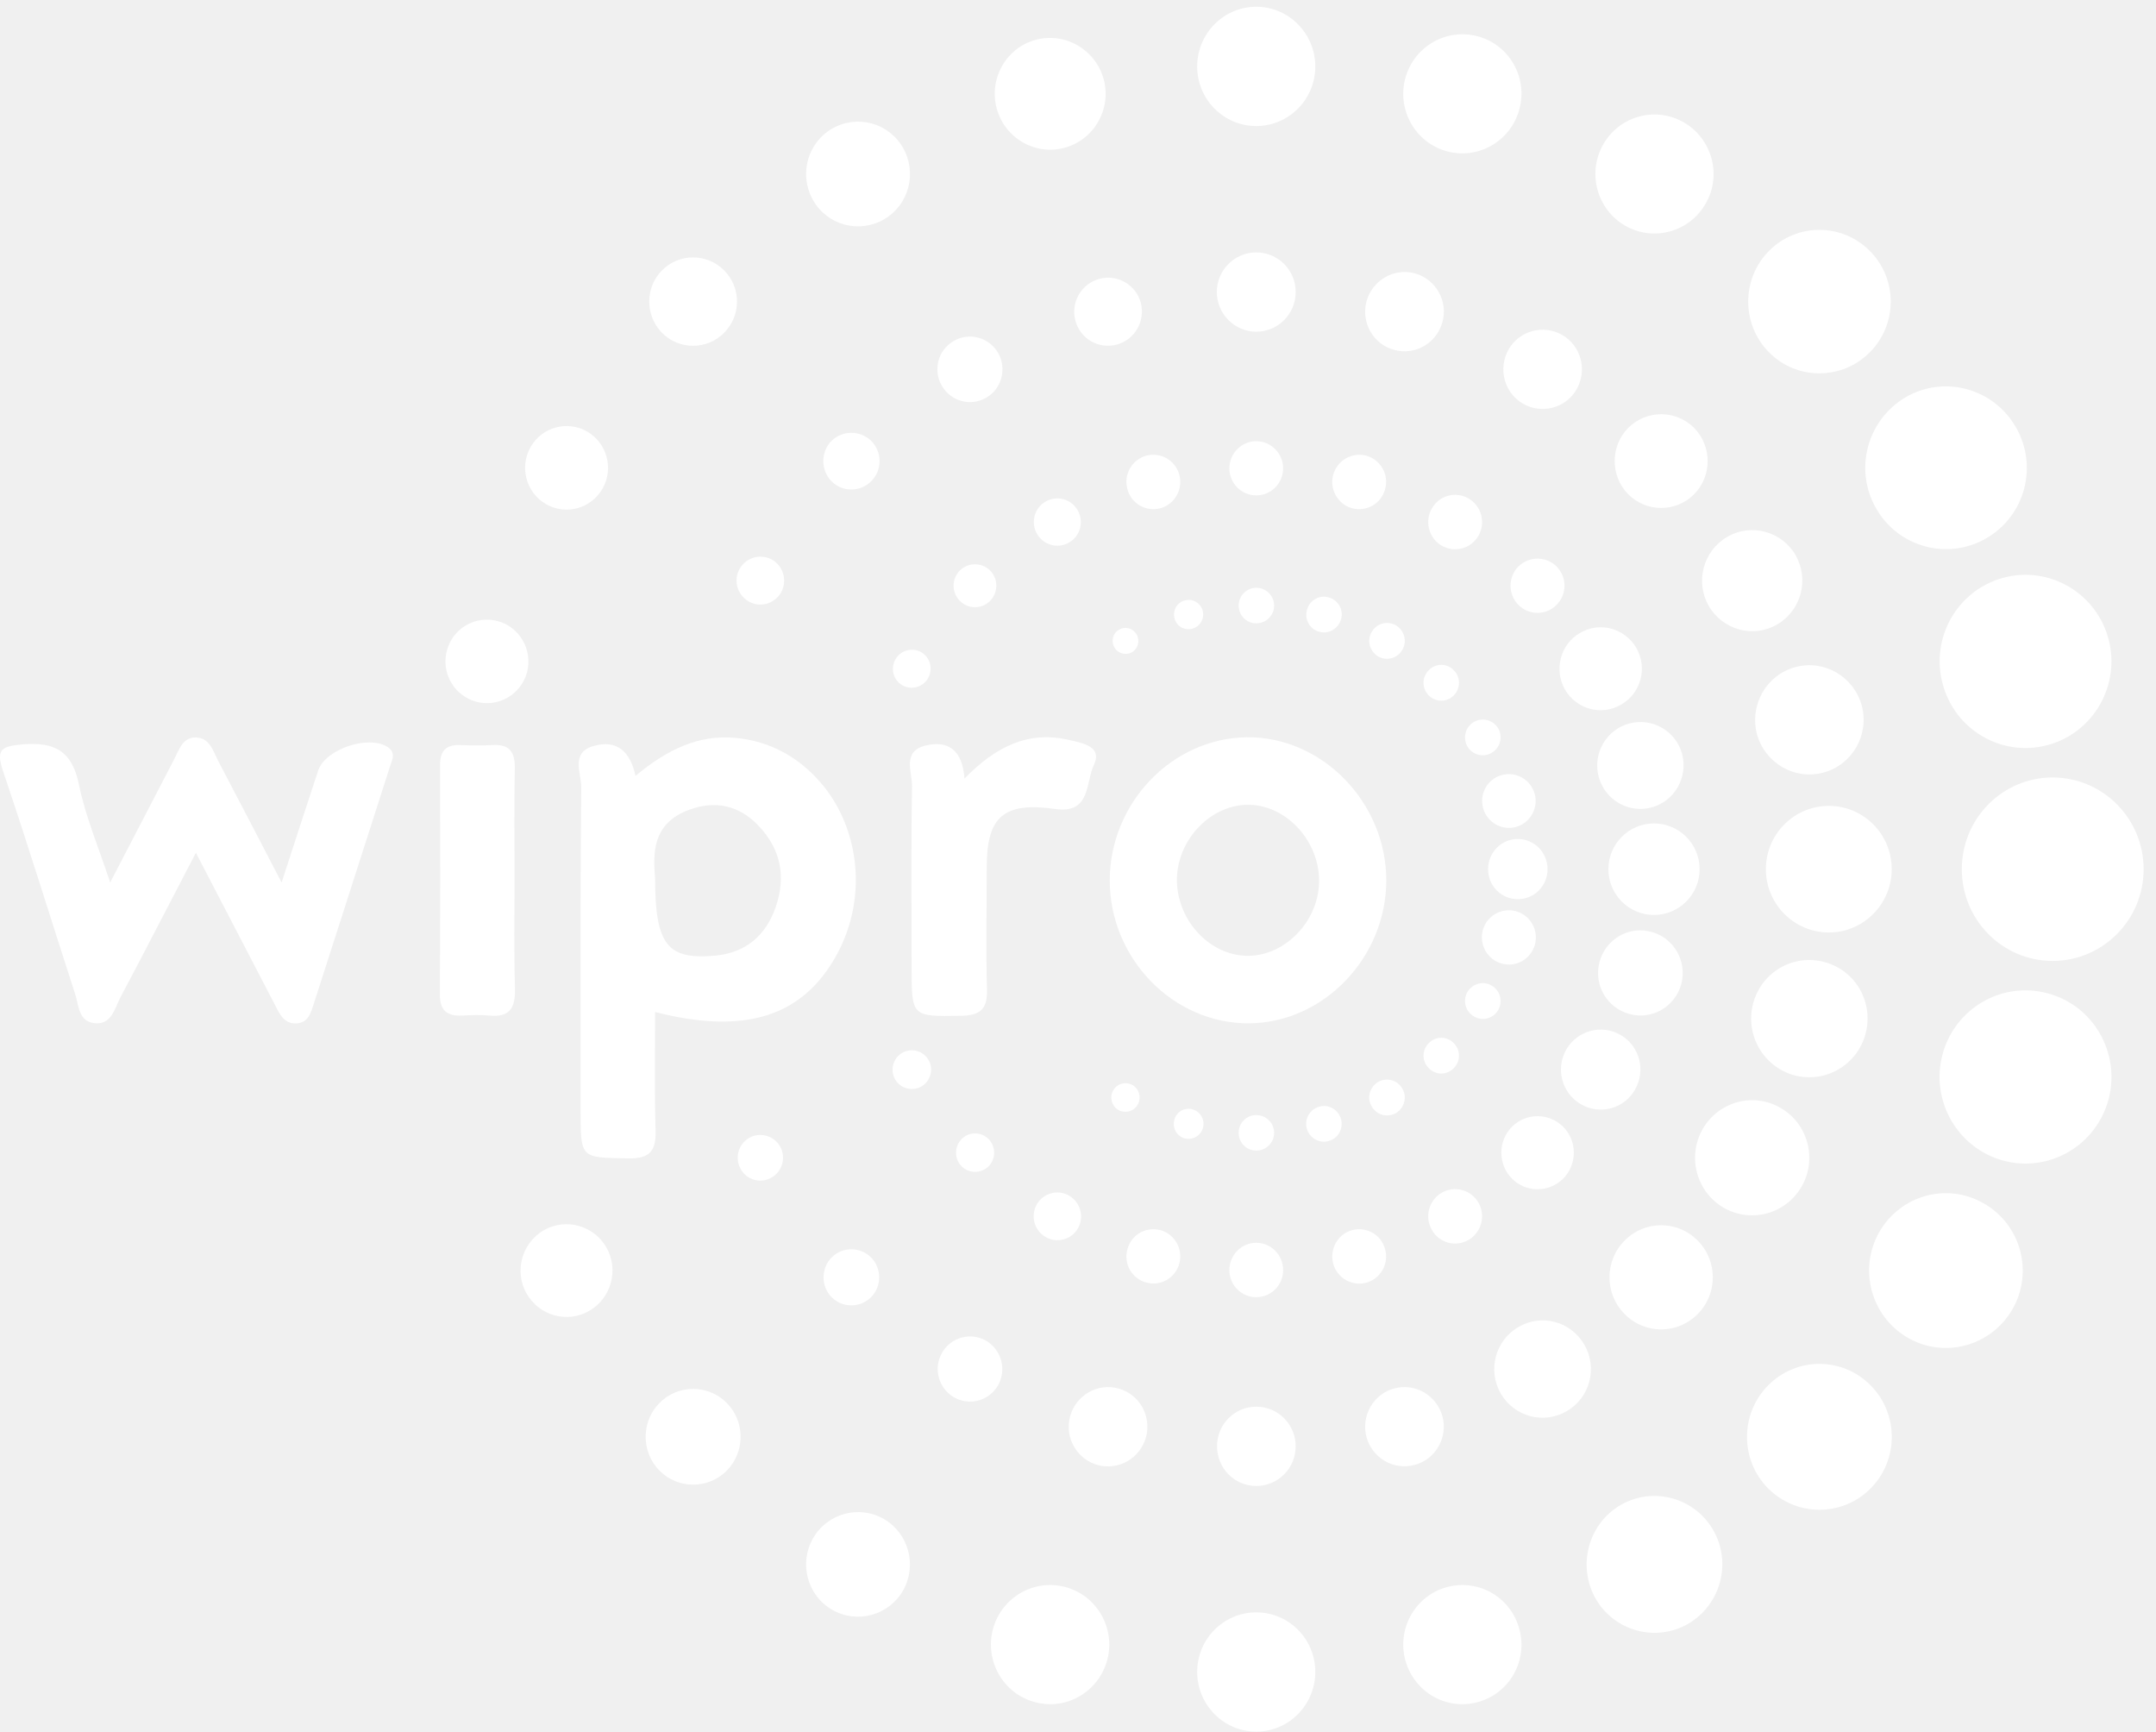
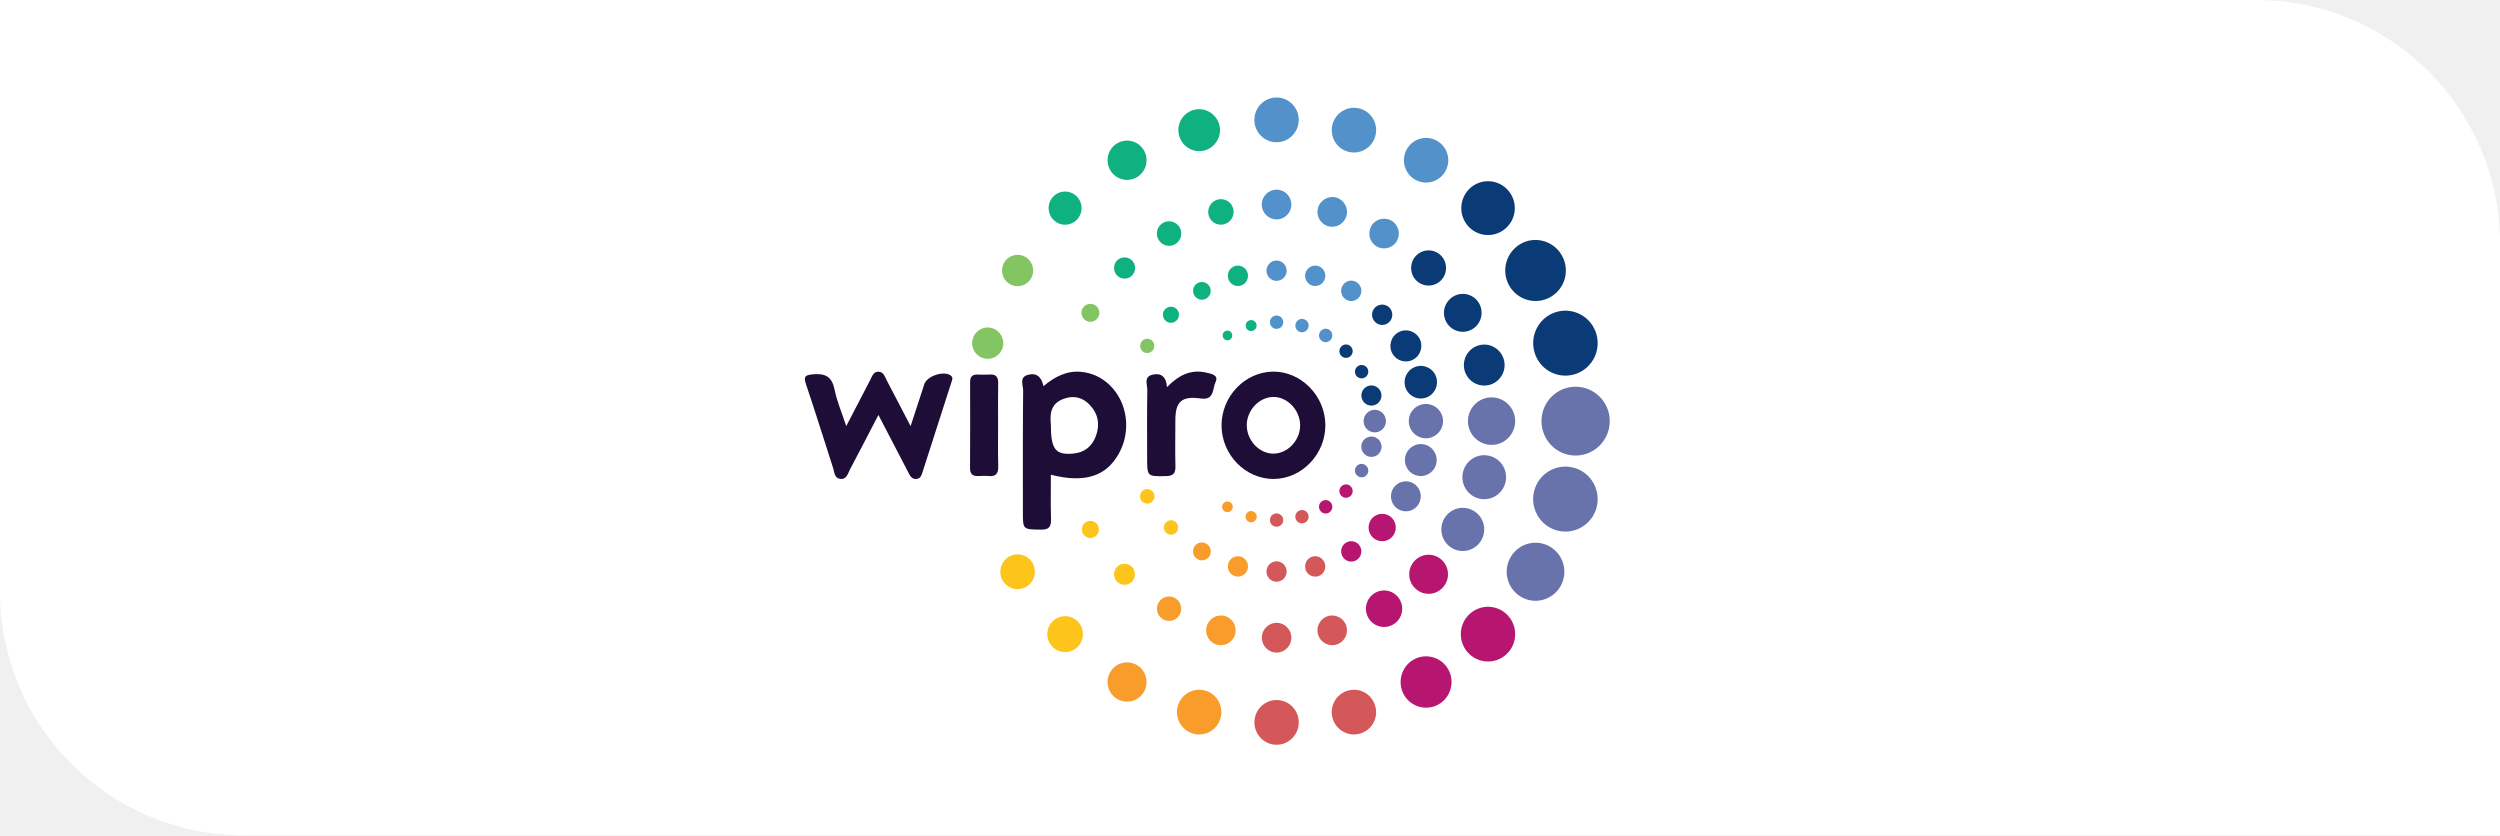
- <svg xmlns="http://www.w3.org/2000/svg" width="132" height="106" viewBox="0 0 132 106" fill="none">
-   <path d="M93.023 6.681C92.51 8.626 90.527 9.781 88.598 9.265C86.668 8.748 85.522 6.749 86.034 4.805C86.561 2.847 88.544 1.705 90.473 2.222C92.402 2.739 93.549 4.737 93.023 6.681Z" fill="white" />
-   <path d="M88.315 19.706C87.964 20.998 86.656 21.773 85.36 21.419C84.079 21.08 83.323 19.747 83.66 18.456C84.011 17.164 85.333 16.389 86.615 16.729C87.897 17.082 88.666 18.415 88.315 19.706Z" fill="white" />
-   <path d="M84.805 29.93C84.576 30.828 83.672 31.344 82.781 31.113C81.904 30.868 81.392 29.957 81.621 29.074C81.864 28.19 82.768 27.66 83.645 27.891C84.522 28.136 85.048 29.047 84.805 29.93Z" fill="white" />
-   <path d="M82.108 37.898C81.946 38.483 81.353 38.836 80.773 38.673C80.192 38.523 79.855 37.925 80.017 37.34C80.165 36.756 80.759 36.402 81.339 36.566C81.919 36.715 82.27 37.313 82.108 37.898Z" fill="white" />
-   <path d="M104.423 12.473C103.424 14.213 101.212 14.812 99.485 13.806C97.758 12.8 97.164 10.57 98.162 8.829C99.161 7.089 101.373 6.491 103.1 7.497C104.827 8.503 105.434 10.733 104.423 12.473Z" fill="white" />
-   <path d="M96.531 23.826C95.87 24.982 94.4 25.376 93.239 24.71C92.093 24.043 91.701 22.561 92.362 21.392C93.023 20.236 94.494 19.842 95.654 20.508C96.801 21.175 97.192 22.657 96.531 23.826Z" fill="white" />
-   <path d="M90.525 32.786C90.067 33.588 89.055 33.86 88.259 33.398C87.476 32.935 87.207 31.916 87.665 31.127C88.111 30.325 89.122 30.053 89.918 30.515C90.701 30.977 90.971 31.983 90.525 32.786Z" fill="white" />
-   <path d="M85.858 39.774C85.561 40.304 84.9 40.481 84.374 40.182C83.861 39.869 83.672 39.203 83.982 38.687C84.279 38.156 84.94 37.98 85.466 38.279C85.979 38.591 86.168 39.258 85.858 39.774Z" fill="white" />
-   <path d="M114.474 21.569C112.774 23.282 110.008 23.282 108.308 21.569C106.608 19.856 106.608 17.069 108.308 15.356C110.008 13.643 112.774 13.643 114.474 15.356C116.187 17.069 116.187 19.856 114.474 21.569Z" fill="white" />
-   <path d="M103.721 30.257C102.601 31.372 100.807 31.372 99.687 30.257C98.581 29.129 98.581 27.32 99.687 26.192C100.807 25.077 102.601 25.077 103.721 26.192C104.827 27.32 104.827 29.129 103.721 30.257Z" fill="white" />
-   <path d="M95.3 37.028C94.653 37.68 93.614 37.68 92.966 37.028C92.319 36.375 92.319 35.328 92.966 34.675C93.614 34.036 94.653 34.036 95.3 34.675C95.948 35.328 95.948 36.375 95.3 37.028Z" fill="white" />
-   <path d="M89.003 42.575C88.584 42.996 87.896 42.996 87.478 42.575C87.046 42.14 87.046 41.447 87.478 41.025C87.896 40.59 88.584 40.59 89.003 41.025C89.434 41.447 89.434 42.14 89.003 42.575Z" fill="white" />
-   <path d="M121.613 32.949C119.252 34.322 116.23 33.506 114.867 31.127C113.491 28.747 114.314 25.702 116.675 24.315C119.036 22.942 122.058 23.771 123.42 26.151C124.797 28.53 123.987 31.576 121.613 32.949Z" fill="white" />
-   <path d="M108.808 38.224C107.351 39.081 105.462 38.564 104.612 37.082C103.775 35.614 104.275 33.724 105.745 32.867C107.202 32.011 109.091 32.514 109.941 33.996C110.777 35.478 110.278 37.368 108.808 38.224Z" fill="white" />
-   <path d="M99.253 43.132C98.052 43.839 96.514 43.418 95.813 42.208C95.125 40.998 95.529 39.434 96.744 38.741C97.945 38.034 99.483 38.455 100.184 39.666C100.886 40.876 100.467 42.439 99.253 43.132Z" fill="white" />
-   <path d="M91.323 46.083C90.811 46.395 90.136 46.205 89.839 45.688C89.542 45.158 89.718 44.492 90.244 44.193C90.757 43.894 91.418 44.07 91.728 44.587C92.025 45.117 91.85 45.783 91.323 46.083Z" fill="white" />
-   <path d="M125.372 45.607C122.566 46.368 119.678 44.682 118.936 41.854C118.181 39.04 119.84 36.13 122.646 35.369C125.453 34.608 128.34 36.294 129.095 39.121C129.837 41.949 128.178 44.845 125.372 45.607Z" fill="white" />
-   <path d="M111.64 47.293C109.859 47.768 108.051 46.708 107.565 44.927C107.107 43.146 108.145 41.31 109.926 40.834C111.694 40.359 113.501 41.419 113.987 43.2C114.459 44.981 113.407 46.817 111.64 47.293Z" fill="white" />
-   <path d="M101.116 49.427C99.713 49.808 98.256 48.965 97.878 47.551C97.5 46.123 98.337 44.668 99.753 44.288C101.156 43.907 102.613 44.75 102.991 46.164C103.355 47.592 102.519 49.046 101.116 49.427Z" fill="white" />
-   <path d="M92.807 50.623C91.93 50.855 91.04 50.338 90.797 49.454C90.567 48.571 91.08 47.673 91.957 47.442C92.834 47.211 93.725 47.728 93.967 48.611C94.197 49.481 93.671 50.392 92.807 50.623Z" fill="white" />
-   <path d="M125.67 58.822C122.594 58.822 120.111 56.307 120.111 53.207C120.111 50.107 122.594 47.592 125.67 47.592C128.746 47.592 131.242 50.107 131.242 53.207C131.242 56.307 128.746 58.822 125.67 58.822Z" fill="white" />
-   <path d="M111.974 57.081C109.842 57.081 108.115 55.341 108.115 53.207C108.115 51.059 109.842 49.332 111.974 49.332C114.092 49.332 115.819 51.059 115.819 53.207C115.819 55.341 114.092 57.081 111.974 57.081Z" fill="white" />
-   <path d="M101.265 56.008C99.727 56.008 98.473 54.757 98.473 53.207C98.473 51.657 99.727 50.406 101.265 50.406C102.803 50.406 104.058 51.657 104.058 53.207C104.058 54.757 102.803 56.008 101.265 56.008Z" fill="white" />
-   <path d="M92.927 55.042C91.915 55.042 91.106 54.226 91.106 53.207C91.106 52.187 91.915 51.358 92.927 51.358C93.939 51.358 94.748 52.187 94.748 53.207C94.748 54.226 93.939 55.042 92.927 55.042Z" fill="white" />
-   <path d="M116.791 81.88C114.538 80.575 113.769 77.666 115.064 75.409C116.373 73.138 119.247 72.363 121.486 73.682C123.739 74.987 124.508 77.883 123.213 80.14C121.904 82.411 119.031 83.186 116.791 81.88Z" fill="white" />
-   <path d="M105.526 73.927C103.853 72.948 103.287 70.8 104.245 69.114C105.216 67.428 107.348 66.843 109.021 67.822C110.693 68.788 111.274 70.949 110.302 72.635C109.331 74.321 107.199 74.892 105.526 73.927Z" fill="white" />
-   <path d="M96.786 67.591C95.625 66.925 95.221 65.416 95.895 64.247C96.57 63.077 98.054 62.683 99.214 63.349C100.388 64.029 100.779 65.525 100.105 66.694C99.443 67.877 97.946 68.271 96.786 67.591Z" fill="white" />
-   <path d="M90.244 62.221C89.718 61.922 89.542 61.256 89.839 60.726C90.15 60.209 90.811 60.019 91.323 60.331C91.85 60.631 92.025 61.297 91.728 61.827C91.431 62.344 90.757 62.534 90.244 62.221Z" fill="white" />
-   <path d="M108.254 91.112C106.527 89.372 106.527 86.544 108.254 84.804C109.995 83.05 112.801 83.05 114.528 84.804C116.255 86.544 116.255 89.372 114.528 91.112C112.801 92.853 109.995 92.853 108.254 91.112Z" fill="white" />
-   <path d="M99.47 80.44C98.229 79.202 98.229 77.177 99.47 75.939C100.698 74.689 102.708 74.689 103.936 75.939C105.177 77.177 105.177 79.202 103.936 80.44C102.708 81.691 100.698 81.691 99.47 80.44Z" fill="white" />
-   <path d="M92.566 72.146C91.702 71.262 91.702 69.848 92.566 68.978C93.429 68.108 94.832 68.108 95.709 68.978C96.573 69.848 96.573 71.262 95.709 72.146C94.832 73.016 93.429 73.016 92.566 72.146Z" fill="white" />
-   <path d="M87.478 65.389C87.046 64.967 87.046 64.274 87.478 63.852C87.896 63.417 88.584 63.417 89.003 63.852C89.434 64.274 89.434 64.967 89.003 65.389C88.584 65.824 87.896 65.824 87.478 65.389Z" fill="white" />
-   <path d="M97.69 97.856C96.557 95.857 97.231 93.287 99.214 92.132C101.211 90.976 103.748 91.67 104.894 93.668C106.041 95.667 105.353 98.223 103.37 99.392C101.387 100.548 98.837 99.854 97.69 97.856Z" fill="white" />
-   <path d="M91.876 85.294C91.066 83.866 91.552 82.044 92.969 81.229C94.385 80.399 96.18 80.889 97.002 82.316C97.825 83.744 97.34 85.566 95.923 86.382C94.507 87.211 92.699 86.721 91.876 85.294Z" fill="white" />
-   <path d="M87.665 75.287C87.207 74.498 87.476 73.478 88.259 73.016C89.055 72.554 90.067 72.826 90.525 73.628C90.971 74.416 90.701 75.436 89.918 75.898C89.122 76.361 88.111 76.089 87.665 75.287Z" fill="white" />
-   <path d="M83.982 67.727C83.672 67.211 83.861 66.531 84.374 66.232C84.9 65.933 85.561 66.109 85.858 66.64C86.168 67.156 85.979 67.823 85.466 68.135C84.94 68.434 84.279 68.257 83.982 67.727Z" fill="white" />
-   <path d="M86.034 101.609C85.522 99.665 86.668 97.666 88.598 97.149C90.527 96.633 92.51 97.775 93.023 99.733C93.549 101.677 92.402 103.675 90.473 104.192C88.544 104.722 86.561 103.567 86.034 101.609Z" fill="white" />
-   <path d="M83.66 87.958C83.323 86.666 84.079 85.334 85.36 84.994C86.642 84.641 87.964 85.415 88.315 86.707C88.652 87.999 87.897 89.331 86.615 89.671C85.32 90.025 84.011 89.249 83.66 87.958Z" fill="white" />
-   <path d="M81.621 77.34C81.392 76.456 81.904 75.545 82.781 75.3C83.672 75.069 84.576 75.586 84.805 76.483C85.048 77.367 84.522 78.278 83.645 78.522C82.768 78.754 81.85 78.223 81.621 77.34Z" fill="white" />
-   <path d="M80.003 69.073C79.854 68.489 80.205 67.89 80.785 67.741C81.352 67.578 81.945 67.931 82.107 68.516C82.256 69.1 81.919 69.699 81.338 69.848C80.758 70.011 80.165 69.658 80.003 69.073Z" fill="white" />
-   <path d="M73.297 102.343C73.297 100.33 74.916 98.699 76.913 98.699C78.909 98.699 80.528 100.33 80.528 102.343C80.528 104.355 78.909 106 76.913 106C74.916 106 73.297 104.355 73.297 102.343Z" fill="white" />
-   <path d="M74.512 88.529C74.512 87.197 75.578 86.109 76.913 86.109C78.249 86.109 79.328 87.197 79.328 88.529C79.328 89.875 78.249 90.963 76.913 90.963C75.578 90.963 74.512 89.875 74.512 88.529Z" fill="white" />
-   <path d="M75.268 77.748C75.268 76.823 76.01 76.075 76.913 76.075C77.817 76.075 78.559 76.823 78.559 77.748C78.559 78.672 77.817 79.406 76.913 79.406C76.01 79.406 75.268 78.672 75.268 77.748Z" fill="white" />
-   <path d="M75.836 69.346C75.836 68.734 76.322 68.258 76.915 68.258C77.509 68.258 78.008 68.734 78.008 69.346C78.008 69.957 77.509 70.433 76.915 70.433C76.322 70.433 75.836 69.957 75.836 69.346Z" fill="white" />
-   <path d="M60.79 99.733C61.316 97.775 63.3 96.633 65.229 97.149C67.158 97.666 68.305 99.665 67.792 101.609C67.266 103.567 65.283 104.722 63.354 104.192C61.424 103.675 60.278 101.677 60.79 99.733Z" fill="white" />
-   <path d="M65.515 86.707C65.865 85.415 67.188 84.641 68.469 84.994C69.751 85.334 70.506 86.666 70.169 87.958C69.818 89.25 68.51 90.025 67.215 89.685C65.933 89.331 65.164 87.999 65.515 86.707Z" fill="white" />
-   <path d="M69.022 76.483C69.251 75.586 70.155 75.069 71.046 75.3C71.923 75.545 72.436 76.456 72.206 77.34C71.963 78.223 71.073 78.754 70.182 78.509C69.305 78.278 68.779 77.367 69.022 76.483Z" fill="white" />
-   <path d="M71.897 68.556C72.018 68.067 72.517 67.768 73.003 67.904C73.489 68.04 73.786 68.543 73.651 69.032C73.529 69.522 73.017 69.807 72.531 69.685C72.045 69.549 71.762 69.046 71.897 68.556Z" fill="white" />
-   <path d="M49.781 94.158C50.658 92.635 52.601 92.105 54.126 92.989C55.636 93.873 56.163 95.831 55.286 97.367C54.409 98.89 52.466 99.42 50.941 98.536C49.417 97.652 48.904 95.695 49.781 94.158Z" fill="white" />
-   <path d="M57.678 82.806C58.217 81.854 59.431 81.528 60.376 82.072C61.32 82.629 61.644 83.853 61.104 84.805C60.551 85.756 59.337 86.083 58.393 85.525C57.462 84.981 57.124 83.758 57.678 82.806Z" fill="white" />
-   <path d="M63.475 73.723C63.88 73.03 64.77 72.785 65.458 73.193C66.16 73.601 66.389 74.498 65.998 75.191C65.593 75.885 64.703 76.129 64.015 75.722C63.313 75.314 63.084 74.43 63.475 73.723Z" fill="white" />
-   <path d="M68.156 66.748C68.386 66.327 68.925 66.191 69.344 66.422C69.749 66.667 69.897 67.197 69.654 67.619C69.425 68.04 68.885 68.176 68.467 67.945C68.062 67.7 67.914 67.156 68.156 66.748Z" fill="white" />
-   <path d="M40.379 85.878C41.513 84.736 43.361 84.736 44.494 85.878C45.627 87.02 45.627 88.883 44.494 90.025C43.361 91.167 41.513 91.167 40.379 90.025C39.246 88.883 39.246 87.02 40.379 85.878Z" fill="white" />
-   <path d="M50.916 76.973C51.577 76.307 52.656 76.307 53.331 76.973C53.992 77.639 53.992 78.74 53.331 79.406C52.656 80.073 51.577 80.073 50.916 79.406C50.255 78.74 50.255 77.639 50.916 76.973Z" fill="white" />
-   <path d="M58.877 69.726C59.322 69.264 60.065 69.264 60.523 69.726C60.982 70.188 60.982 70.936 60.523 71.398C60.065 71.847 59.322 71.847 58.877 71.398C58.419 70.936 58.419 70.188 58.877 69.726Z" fill="white" />
-   <path d="M33.282 75.314C34.631 74.539 36.345 75.001 37.127 76.361C37.896 77.707 37.438 79.447 36.089 80.236C34.739 81.024 33.026 80.548 32.243 79.189C31.474 77.843 31.933 76.102 33.282 75.314Z" fill="white" />
-   <path d="M45.857 69.658C46.518 69.277 47.368 69.508 47.759 70.175C48.137 70.841 47.907 71.697 47.246 72.078C46.585 72.472 45.735 72.241 45.357 71.575C44.966 70.895 45.196 70.052 45.857 69.658Z" fill="white" />
-   <path d="M55.233 64.451C55.8 64.125 56.515 64.315 56.852 64.886C57.176 65.443 56.974 66.178 56.42 66.504C55.854 66.83 55.125 66.64 54.801 66.069C54.478 65.498 54.68 64.777 55.233 64.451Z" fill="white" />
-   <path d="M30.475 38.02C31.824 38.387 32.62 39.788 32.27 41.147C31.905 42.507 30.516 43.322 29.153 42.955C27.804 42.588 26.994 41.188 27.359 39.828C27.723 38.455 29.113 37.653 30.475 38.02Z" fill="white" />
-   <path d="M35.956 26.422C37.17 27.129 37.589 28.693 36.887 29.916C36.185 31.14 34.634 31.562 33.42 30.855C32.206 30.148 31.787 28.584 32.489 27.36C33.19 26.137 34.742 25.715 35.956 26.422Z" fill="white" />
-   <path d="M47.286 34.268C47.974 34.676 48.217 35.573 47.813 36.28C47.408 36.973 46.517 37.218 45.829 36.81C45.128 36.402 44.885 35.505 45.29 34.812C45.694 34.105 46.585 33.873 47.286 34.268Z" fill="white" />
-   <path d="M56.405 39.923C56.958 40.25 57.133 40.957 56.823 41.514C56.499 42.072 55.798 42.262 55.245 41.949C54.691 41.623 54.503 40.916 54.826 40.358C55.137 39.801 55.852 39.611 56.405 39.923Z" fill="white" />
-   <path d="M44.334 16.552C45.386 17.599 45.386 19.312 44.334 20.373C43.281 21.433 41.581 21.433 40.529 20.373C39.49 19.312 39.49 17.599 40.529 16.552C41.581 15.492 43.281 15.492 44.334 16.552Z" fill="white" />
-   <path d="M53.344 26.994C54.019 27.674 54.019 28.775 53.344 29.455C52.669 30.134 51.577 30.134 50.902 29.455C50.241 28.775 50.241 27.674 50.902 26.994C51.577 26.328 52.669 26.328 53.344 26.994Z" fill="white" />
-   <path d="M60.616 34.92C61.128 35.437 61.128 36.266 60.616 36.783C60.103 37.3 59.28 37.3 58.767 36.783C58.255 36.266 58.255 35.437 58.767 34.92C59.28 34.417 60.103 34.417 60.616 34.92Z" fill="white" />
-   <path d="M55.286 9.047C56.163 10.584 55.65 12.541 54.126 13.425C52.601 14.309 50.658 13.792 49.781 12.256C48.904 10.719 49.417 8.762 50.941 7.878C52.466 6.994 54.409 7.511 55.286 9.047Z" fill="white" />
-   <path d="M61.114 21.61C61.654 22.562 61.33 23.799 60.386 24.343C59.428 24.9 58.214 24.574 57.66 23.608C57.107 22.657 57.431 21.419 58.389 20.876C59.333 20.318 60.561 20.645 61.114 21.61Z" fill="white" />
-   <path d="M65.983 31.236C66.374 31.929 66.145 32.813 65.457 33.207C64.769 33.615 63.892 33.37 63.487 32.677C63.096 31.983 63.325 31.1 64.013 30.706C64.701 30.298 65.578 30.542 65.983 31.236Z" fill="white" />
-   <path d="M69.588 38.836C69.804 39.217 69.683 39.706 69.305 39.924C68.927 40.141 68.441 40.005 68.226 39.625C68.01 39.244 68.131 38.755 68.509 38.551C68.887 38.319 69.372 38.455 69.588 38.836Z" fill="white" />
-   <path d="M67.576 4.859C68.062 6.681 66.983 8.558 65.175 9.047C63.367 9.536 61.505 8.449 61.02 6.627C60.534 4.805 61.6 2.929 63.408 2.439C65.229 1.95 67.077 3.038 67.576 4.859Z" fill="white" />
-   <path d="M69.846 18.538C70.129 19.652 69.481 20.794 68.375 21.093C67.269 21.393 66.135 20.74 65.839 19.625C65.542 18.51 66.203 17.368 67.309 17.069C68.402 16.77 69.549 17.423 69.846 18.538Z" fill="white" />
-   <path d="M72.206 29.074C72.436 29.957 71.923 30.868 71.046 31.113C70.155 31.344 69.251 30.828 69.022 29.93C68.779 29.047 69.305 28.136 70.182 27.891C71.073 27.66 71.977 28.19 72.206 29.074Z" fill="white" />
-   <path d="M73.635 37.381C73.756 37.87 73.473 38.36 73.001 38.482C72.528 38.618 72.029 38.333 71.908 37.857C71.786 37.367 72.056 36.878 72.542 36.756C73.014 36.62 73.5 36.905 73.635 37.381Z" fill="white" />
-   <path d="M80.528 4.071C80.528 6.083 78.909 7.715 76.913 7.715C74.916 7.715 73.297 6.083 73.297 4.071C73.297 2.059 74.916 0.414 76.913 0.414C78.909 0.414 80.528 2.059 80.528 4.071Z" fill="white" />
-   <path d="M79.328 17.871C79.328 19.217 78.249 20.305 76.913 20.305C75.591 20.305 74.498 19.217 74.498 17.871C74.498 16.538 75.591 15.451 76.913 15.451C78.249 15.451 79.328 16.538 79.328 17.871Z" fill="white" />
-   <path d="M78.559 28.666C78.559 29.591 77.817 30.325 76.913 30.325C76.01 30.325 75.268 29.591 75.268 28.666C75.268 27.755 76.01 27.007 76.913 27.007C77.817 27.007 78.559 27.755 78.559 28.666Z" fill="white" />
-   <path d="M78.008 37.068C78.008 37.68 77.509 38.156 76.915 38.156C76.322 38.156 75.836 37.68 75.836 37.068C75.836 36.47 76.322 35.98 76.915 35.98C77.509 35.98 78.008 36.47 78.008 37.068Z" fill="white" />
-   <path d="M122.649 71.045C119.842 70.284 118.183 67.374 118.925 64.56C119.68 61.718 122.568 60.046 125.374 60.807C128.18 61.555 129.839 64.464 129.097 67.292C128.342 70.12 125.455 71.806 122.649 71.045Z" fill="white" />
-   <path d="M109.859 65.824C107.957 65.308 106.824 63.336 107.336 61.419C107.849 59.502 109.792 58.374 111.694 58.89C113.61 59.393 114.729 61.365 114.217 63.282C113.704 65.199 111.761 66.327 109.859 65.824Z" fill="white" />
-   <path d="M99.766 62.071C98.377 61.704 97.554 60.277 97.932 58.876C98.309 57.489 99.726 56.66 101.102 57.041C102.478 57.408 103.301 58.836 102.937 60.236C102.559 61.623 101.143 62.452 99.766 62.071Z" fill="white" />
-   <path d="M91.954 58.985C91.077 58.754 90.551 57.843 90.78 56.946C91.023 56.062 91.927 55.545 92.804 55.776C93.694 56.021 94.207 56.918 93.978 57.816C93.735 58.699 92.831 59.23 91.954 58.985Z" fill="white" />
-   <path d="M40.109 53.778C40.109 57.857 40.878 58.768 43.805 58.496C45.64 58.319 46.881 57.286 47.489 55.532C48.15 53.642 47.785 51.943 46.423 50.529C45.235 49.291 43.792 48.979 42.173 49.577C39.893 50.42 39.987 52.31 40.109 53.778ZM40.109 61.949C40.109 64.451 40.068 66.803 40.136 69.169C40.176 70.419 39.825 70.936 38.463 70.909C35.549 70.855 35.549 70.936 35.549 68.013C35.549 61.405 35.522 54.798 35.589 48.19C35.589 47.334 34.914 46.056 36.358 45.661C37.748 45.267 38.584 45.974 38.908 47.497C40.783 45.933 42.726 44.941 45.074 45.172C46.841 45.349 48.392 46.069 49.688 47.32C52.615 50.121 53.249 54.825 51.199 58.496C49.134 62.221 45.613 63.363 40.109 61.949Z" fill="white" />
-   <path d="M6.745 54.022C8.148 51.317 9.402 48.897 10.657 46.49C10.967 45.892 11.183 45.117 12.006 45.144C12.829 45.171 13.032 45.933 13.342 46.545C14.597 48.938 15.851 51.344 17.241 54.022C18.05 51.521 18.765 49.345 19.48 47.17C19.912 45.851 22.584 44.968 23.73 45.729C24.243 46.069 24.027 46.477 23.892 46.871C22.327 51.738 20.776 56.592 19.211 61.446C19.035 61.976 18.9 62.574 18.199 62.642C17.443 62.71 17.146 62.139 16.863 61.568C15.298 58.55 13.72 55.518 11.993 52.201C10.36 55.328 8.876 58.224 7.352 61.092C7.001 61.786 6.812 62.765 5.746 62.629C4.802 62.493 4.829 61.555 4.613 60.888C3.129 56.32 1.726 51.738 0.188 47.211C-0.271 45.851 0.107 45.688 1.362 45.566C3.345 45.403 4.424 45.96 4.842 48.067C5.234 49.984 6.016 51.806 6.745 54.022Z" fill="white" />
-   <path d="M80.76 53.846C80.72 51.358 78.642 49.209 76.322 49.264C73.974 49.332 71.977 51.562 72.058 54.023C72.153 56.456 74.136 58.509 76.402 58.509C78.737 58.509 80.801 56.307 80.76 53.846ZM76.497 62.642C71.842 62.683 67.943 58.686 67.943 53.886C67.957 49.155 71.748 45.199 76.322 45.131C80.936 45.076 84.875 49.114 84.875 53.9C84.862 58.618 81.057 62.588 76.497 62.642Z" fill="white" />
-   <path d="M59.05 47.66C60.993 45.662 62.99 44.724 65.445 45.295C66.255 45.485 67.523 45.675 66.97 46.831C66.471 47.851 66.794 49.836 64.622 49.523C61.452 49.074 60.413 49.972 60.413 53.085C60.413 55.573 60.359 58.061 60.427 60.563C60.467 61.8 59.995 62.167 58.808 62.181C55.813 62.222 55.813 62.262 55.813 59.163C55.813 55.492 55.772 51.807 55.84 48.136C55.853 47.266 55.206 45.988 56.676 45.635C58.039 45.308 58.929 45.906 59.05 47.66Z" fill="white" />
-   <path d="M31.503 53.805C31.503 56.035 31.463 58.292 31.53 60.521C31.557 61.704 31.206 62.289 29.952 62.166C29.399 62.112 28.846 62.139 28.292 62.166C27.375 62.207 26.93 61.867 26.93 60.875C26.957 56.211 26.957 51.534 26.943 46.871C26.93 46.014 27.253 45.593 28.13 45.606C28.805 45.634 29.48 45.647 30.154 45.606C31.233 45.538 31.544 46.082 31.517 47.075C31.476 49.318 31.503 51.562 31.503 53.805Z" fill="white" />
+ <svg xmlns="http://www.w3.org/2000/svg" width="410" height="137" viewBox="0 0 410 137" fill="none">
+   <path d="M0 0H370C392.091 0 410 17.909 410 40V137H40C17.909 137 0 119.091 0 97V0Z" fill="white" />
+   <g clip-path="url(#clip0)">
+     <path d="M225.558 22.288C225.042 24.243 223.048 25.405 221.107 24.886C219.167 24.366 218.014 22.357 218.529 20.402C219.058 18.434 221.053 17.285 222.993 17.805C224.934 18.324 226.087 20.334 225.558 22.288Z" fill="#5291CA" />
+     <path d="M220.825 35.383C220.472 36.682 219.156 37.461 217.853 37.105C216.564 36.764 215.804 35.424 216.143 34.126C216.496 32.827 217.826 32.048 219.115 32.389C220.404 32.745 221.177 34.084 220.825 35.383Z" fill="#5291CA" />
+     <path d="M217.292 45.663C217.062 46.565 216.153 47.084 215.257 46.852C214.375 46.606 213.859 45.69 214.09 44.801C214.334 43.913 215.244 43.38 216.125 43.612C217.007 43.858 217.537 44.774 217.292 45.663Z" fill="#5291CA" />
+     <path d="M214.581 53.673C214.419 54.26 213.822 54.616 213.238 54.452C212.655 54.301 212.315 53.7 212.478 53.112C212.628 52.524 213.225 52.169 213.808 52.333C214.392 52.483 214.744 53.085 214.581 53.673Z" fill="#5291CA" />
+     <path d="M237.026 28.111C236.022 29.861 233.796 30.462 232.06 29.451C230.323 28.439 229.726 26.198 230.73 24.448C231.734 22.698 233.959 22.097 235.696 23.108C237.433 24.12 238.044 26.362 237.026 28.111Z" fill="#5291CA" />
+     <path d="M229.086 39.525C228.421 40.687 226.942 41.084 225.775 40.414C224.622 39.744 224.229 38.254 224.894 37.078C225.558 35.916 227.037 35.52 228.204 36.19C229.358 36.86 229.751 38.35 229.086 39.525Z" fill="#5291CA" />
+     <path d="M223.047 48.532C222.586 49.339 221.568 49.612 220.768 49.148C219.981 48.683 219.709 47.658 220.17 46.865C220.618 46.058 221.636 45.785 222.437 46.25C223.224 46.715 223.495 47.726 223.047 48.532Z" fill="#5291CA" />
+     <path d="M218.354 55.559C218.055 56.092 217.39 56.27 216.861 55.969C216.346 55.654 216.156 54.984 216.468 54.465C216.766 53.932 217.431 53.754 217.96 54.055C218.476 54.369 218.666 55.039 218.354 55.559Z" fill="#5291CA" />
+     <path d="M247.136 37.256C245.426 38.978 242.644 38.978 240.935 37.256C239.225 35.534 239.225 32.731 240.935 31.009C242.644 29.287 245.426 29.287 247.136 31.009C248.859 32.731 248.859 35.534 247.136 37.256Z" fill="#0B3B77" />
+     <path d="M236.317 45.991C235.191 47.112 233.387 47.112 232.26 45.991C231.148 44.856 231.148 43.038 232.26 41.904C233.387 40.783 235.191 40.783 236.317 41.904C237.43 43.038 237.43 44.856 236.317 45.991Z" fill="#0B3B77" />
+     <path d="M227.852 52.798C227.2 53.454 226.155 53.454 225.504 52.798C224.853 52.142 224.853 51.089 225.504 50.433C226.155 49.791 227.2 49.791 227.852 50.433C228.503 51.089 228.503 52.142 227.852 52.798Z" fill="#0B3B77" />
+     <path d="M221.515 58.376C221.095 58.799 220.403 58.799 219.982 58.376C219.548 57.938 219.548 57.241 219.982 56.817C220.403 56.38 221.095 56.38 221.515 56.817C221.949 57.241 221.949 57.938 221.515 58.376Z" fill="#0B3B77" />
+     <path d="M254.312 48.697C251.937 50.078 248.897 49.258 247.527 46.865C246.143 44.473 246.971 41.411 249.345 40.017C251.72 38.636 254.759 39.47 256.13 41.862C257.514 44.255 256.7 47.316 254.312 48.697Z" fill="#0B3B77" />
+     <path d="M241.436 54.001C239.97 54.862 238.071 54.343 237.216 52.852C236.374 51.376 236.877 49.476 238.356 48.615C239.821 47.754 241.721 48.26 242.576 49.75C243.417 51.24 242.915 53.14 241.436 54.001Z" fill="#0B3B77" />
+     <path d="M231.824 58.935C230.616 59.646 229.069 59.222 228.364 58.006C227.672 56.789 228.079 55.217 229.3 54.52C230.508 53.809 232.054 54.233 232.76 55.45C233.466 56.666 233.045 58.238 231.824 58.935Z" fill="#0B3B77" />
+     <path d="M223.848 61.902C223.333 62.217 222.654 62.025 222.356 61.506C222.057 60.973 222.234 60.303 222.763 60.002C223.278 59.702 223.943 59.879 224.255 60.399C224.554 60.932 224.377 61.602 223.848 61.902Z" fill="#0B3B77" />
+     <path d="M258.097 61.423C255.275 62.189 252.371 60.494 251.625 57.65C250.865 54.821 252.534 51.896 255.356 51.13C258.179 50.365 261.083 52.06 261.842 54.903C262.589 57.746 260.92 60.658 258.097 61.423Z" fill="#0B3B77" />
+     <path d="M244.281 63.118C242.49 63.596 240.672 62.53 240.183 60.74C239.722 58.949 240.767 57.104 242.558 56.625C244.335 56.147 246.153 57.213 246.642 59.004C247.117 60.794 246.059 62.64 244.281 63.118Z" fill="#0B3B77" />
+     <path d="M233.699 65.264C232.288 65.647 230.823 64.8 230.443 63.378C230.063 61.943 230.904 60.48 232.329 60.097C233.74 59.715 235.206 60.562 235.585 61.984C235.952 63.419 235.111 64.882 233.699 65.264Z" fill="#0B3B77" />
+     <path d="M225.342 66.467C224.46 66.7 223.565 66.18 223.321 65.292C223.09 64.403 223.606 63.501 224.488 63.269C225.37 63.036 226.265 63.556 226.509 64.444C226.74 65.319 226.211 66.235 225.342 66.467Z" fill="#0B3B77" />
+     <path d="M258.395 74.71C255.301 74.71 252.805 72.181 252.805 69.064C252.805 65.948 255.301 63.419 258.395 63.419C261.489 63.419 263.999 65.948 263.999 69.064C263.999 72.181 261.489 74.71 258.395 74.71Z" fill="#6873AB" />
+     <path d="M244.623 72.96C242.479 72.96 240.742 71.21 240.742 69.064C240.742 66.904 242.479 65.168 244.623 65.168C246.753 65.168 248.49 66.904 248.49 69.064C248.49 71.21 246.753 72.96 244.623 72.96Z" fill="#6873AB" />
+     <path d="M233.848 71.88C232.301 71.88 231.039 70.623 231.039 69.064C231.039 67.506 232.301 66.249 233.848 66.249C235.395 66.249 236.657 67.506 236.657 69.064C236.657 70.623 235.395 71.88 233.848 71.88Z" fill="#6873AB" />
+     <path d="M225.465 70.909C224.447 70.909 223.633 70.089 223.633 69.064C223.633 68.039 224.447 67.205 225.465 67.205C226.482 67.205 227.296 68.039 227.296 69.064C227.296 70.089 226.482 70.909 225.465 70.909Z" fill="#6873AB" />
+     <path d="M249.467 97.893C247.201 96.581 246.427 93.656 247.73 91.386C249.046 89.104 251.936 88.325 254.189 89.65C256.455 90.963 257.228 93.874 255.926 96.143C254.61 98.426 251.719 99.205 249.467 97.893Z" fill="#6873AB" />
+     <path d="M238.136 89.896C236.453 88.912 235.883 86.752 236.847 85.057C237.824 83.362 239.968 82.775 241.65 83.759C243.333 84.729 243.916 86.903 242.939 88.598C241.962 90.293 239.819 90.867 238.136 89.896Z" fill="#6873AB" />
+     <path d="M229.341 83.526C228.175 82.857 227.767 81.339 228.446 80.164C229.124 78.988 230.617 78.592 231.784 79.262C232.964 79.945 233.358 81.449 232.679 82.624C232.015 83.814 230.508 84.21 229.341 83.526Z" fill="#6873AB" />
+     <path d="M222.763 78.127C222.234 77.826 222.057 77.157 222.356 76.624C222.668 76.104 223.333 75.913 223.848 76.227C224.377 76.528 224.554 77.198 224.255 77.731C223.957 78.25 223.278 78.442 222.763 78.127Z" fill="#6873AB" />
+     <path d="M240.877 107.174C239.14 105.425 239.14 102.581 240.877 100.832C242.627 99.068 245.45 99.068 247.186 100.832C248.923 102.581 248.923 105.425 247.186 107.174C245.45 108.924 242.627 108.924 240.877 107.174Z" fill="#B71670" />
+     <path d="M232.046 96.444C230.797 95.2 230.797 93.163 232.046 91.919C233.28 90.662 235.302 90.662 236.537 91.919C237.785 93.163 237.785 95.2 236.537 96.444C235.302 97.701 233.28 97.701 232.046 96.444Z" fill="#B71670" />
+     <path d="M225.097 88.106C224.228 87.217 224.228 85.796 225.097 84.921C225.965 84.046 227.376 84.046 228.258 84.921C229.127 85.796 229.127 87.217 228.258 88.106C227.376 88.981 225.965 88.981 225.097 88.106Z" fill="#B71670" />
+     <path d="M219.982 81.312C219.548 80.888 219.548 80.191 219.982 79.767C220.403 79.33 221.095 79.33 221.515 79.767C221.949 80.191 221.949 80.888 221.515 81.312C221.095 81.749 220.403 81.749 219.982 81.312Z" fill="#B71670" />
+     <path d="M230.252 113.954C229.112 111.945 229.79 109.361 231.785 108.199C233.793 107.037 236.344 107.735 237.498 109.744C238.651 111.753 237.959 114.323 235.964 115.499C233.97 116.661 231.405 115.964 230.252 113.954Z" fill="#B71670" />
+     <path d="M224.405 101.324C223.591 99.889 224.08 98.057 225.504 97.237C226.929 96.403 228.734 96.895 229.562 98.331C230.389 99.766 229.901 101.598 228.476 102.418C227.051 103.252 225.233 102.76 224.405 101.324Z" fill="#B71670" />
+     <path d="M220.17 91.263C219.709 90.47 219.981 89.445 220.768 88.98C221.568 88.516 222.586 88.789 223.047 89.595C223.495 90.388 223.224 91.413 222.437 91.878C221.636 92.343 220.618 92.07 220.17 91.263Z" fill="#B71670" />
+     <path d="M216.468 83.663C216.156 83.143 216.346 82.46 216.861 82.159C217.39 81.858 218.055 82.036 218.354 82.569C218.666 83.088 218.476 83.758 217.96 84.073C217.431 84.374 216.766 84.196 216.468 83.663Z" fill="#B71670" />
+     <path d="M218.529 117.727C218.014 115.772 219.167 113.763 221.107 113.243C223.048 112.724 225.042 113.872 225.558 115.841C226.087 117.795 224.934 119.805 222.993 120.324C221.053 120.857 219.058 119.695 218.529 117.727Z" fill="#D4585A" />
+     <path d="M216.143 104.003C215.804 102.704 216.564 101.365 217.853 101.023C219.142 100.668 220.472 101.447 220.825 102.745C221.164 104.044 220.404 105.384 219.115 105.725C217.812 106.081 216.496 105.302 216.143 104.003Z" fill="#D4585A" />
+     <path d="M214.09 93.327C213.859 92.438 214.375 91.523 215.257 91.276C216.153 91.044 217.062 91.564 217.292 92.466C217.537 93.354 217.007 94.27 216.125 94.516C215.244 94.749 214.321 94.215 214.09 93.327Z" fill="#D4585A" />
+     <path d="M212.464 85.016C212.315 84.428 212.667 83.827 213.251 83.676C213.821 83.512 214.418 83.868 214.581 84.455C214.73 85.043 214.391 85.645 213.807 85.795C213.224 85.959 212.627 85.604 212.464 85.016Z" fill="#D4585A" />
+     <path d="M205.723 118.466C205.723 116.443 207.351 114.802 209.359 114.802C211.367 114.802 212.996 116.443 212.996 118.466C212.996 120.489 211.367 122.143 209.359 122.143C207.351 122.143 205.723 120.489 205.723 118.466Z" fill="#D4585A" />
+     <path d="M206.941 104.577C206.941 103.238 208.013 102.144 209.357 102.144C210.7 102.144 211.786 103.238 211.786 104.577C211.786 105.93 210.7 107.024 209.357 107.024C208.013 107.024 206.941 105.93 206.941 104.577Z" fill="#D4585A" />
+     <path d="M207.699 93.737C207.699 92.808 208.446 92.056 209.355 92.056C210.264 92.056 211.01 92.808 211.01 93.737C211.01 94.667 210.264 95.405 209.355 95.405C208.446 95.405 207.699 94.667 207.699 93.737Z" fill="#D4585A" />
+     <path d="M208.27 85.29C208.27 84.675 208.758 84.196 209.355 84.196C209.952 84.196 210.454 84.675 210.454 85.29C210.454 85.905 209.952 86.383 209.355 86.383C208.758 86.383 208.27 85.905 208.27 85.29Z" fill="#D4585A" />
+     <path d="M193.142 115.841C193.672 113.872 195.666 112.724 197.607 113.243C199.547 113.763 200.7 115.772 200.185 117.727C199.656 119.695 197.661 120.857 195.721 120.324C193.78 119.805 192.627 117.795 193.142 115.841Z" fill="#F89C2C" />
+     <path d="M197.89 102.745C198.243 101.447 199.573 100.668 200.862 101.023C202.151 101.365 202.911 102.704 202.571 104.003C202.219 105.302 200.902 106.081 199.6 105.739C198.311 105.384 197.537 104.044 197.89 102.745Z" fill="#F89C2C" />
+     <path d="M201.419 92.466C201.65 91.564 202.559 91.044 203.454 91.276C204.336 91.523 204.852 92.438 204.621 93.327C204.377 94.215 203.481 94.749 202.586 94.502C201.704 94.27 201.175 93.354 201.419 92.466Z" fill="#F89C2C" />
+     <path d="M204.307 84.497C204.429 84.005 204.931 83.704 205.42 83.841C205.908 83.977 206.207 84.483 206.071 84.975C205.949 85.467 205.433 85.754 204.945 85.631C204.456 85.495 204.172 84.989 204.307 84.497Z" fill="#F89C2C" />
+     <path d="M182.071 110.236C182.953 108.705 184.907 108.172 186.44 109.06C187.96 109.949 188.489 111.917 187.607 113.462C186.725 114.993 184.771 115.526 183.238 114.637C181.704 113.749 181.189 111.78 182.071 110.236Z" fill="#F89C2C" />
+     <path d="M190.007 98.823C190.55 97.866 191.771 97.538 192.721 98.085C193.671 98.645 193.997 99.875 193.454 100.832C192.897 101.789 191.676 102.117 190.726 101.557C189.79 101.01 189.451 99.78 190.007 98.823Z" fill="#F89C2C" />
+     <path d="M195.843 89.692C196.25 88.994 197.146 88.748 197.838 89.159C198.544 89.569 198.774 90.471 198.381 91.168C197.974 91.865 197.078 92.111 196.386 91.701C195.681 91.291 195.45 90.402 195.843 89.692Z" fill="#F89C2C" />
+     <path d="M200.552 82.679C200.782 82.255 201.325 82.118 201.746 82.351C202.153 82.597 202.302 83.13 202.058 83.554C201.827 83.977 201.284 84.114 200.864 83.882C200.457 83.636 200.307 83.089 200.552 82.679Z" fill="#F89C2C" />
+     <path d="M172.609 101.912C173.749 100.764 175.608 100.764 176.747 101.912C177.887 103.06 177.887 104.933 176.747 106.081C175.608 107.229 173.749 107.229 172.609 106.081C171.469 104.933 171.469 103.06 172.609 101.912Z" fill="#FDC51B" />
+     <path d="M183.206 92.958C183.871 92.289 184.956 92.289 185.635 92.958C186.299 93.628 186.299 94.735 185.635 95.405C184.956 96.075 183.871 96.075 183.206 95.405C182.541 94.735 182.541 93.628 183.206 92.958Z" fill="#FDC51B" />
+     <path d="M191.213 85.672C191.661 85.207 192.407 85.207 192.869 85.672C193.33 86.137 193.33 86.889 192.869 87.354C192.407 87.805 191.661 87.805 191.213 87.354C190.752 86.889 190.752 86.137 191.213 85.672Z" fill="#FDC51B" />
+     <path d="M165.474 91.291C166.831 90.512 168.554 90.976 169.341 92.343C170.115 93.697 169.653 95.446 168.296 96.239C166.939 97.032 165.216 96.553 164.429 95.187C163.656 93.833 164.117 92.084 165.474 91.291Z" fill="#FDC51B" />
+     <path d="M178.12 85.604C178.785 85.221 179.64 85.453 180.034 86.123C180.413 86.793 180.183 87.654 179.518 88.037C178.853 88.433 177.998 88.201 177.618 87.531C177.225 86.848 177.455 86 178.12 85.604Z" fill="#FDC51B" />
+     <path d="M187.551 80.369C188.121 80.041 188.84 80.232 189.179 80.806C189.505 81.367 189.301 82.105 188.745 82.433C188.175 82.761 187.442 82.57 187.117 81.996C186.791 81.421 186.995 80.697 187.551 80.369Z" fill="#FDC51B" />
+     <path d="M162.652 53.795C164.009 54.164 164.809 55.572 164.457 56.939C164.09 58.306 162.693 59.127 161.322 58.757C159.965 58.388 159.151 56.98 159.518 55.614C159.884 54.233 161.281 53.426 162.652 53.795Z" fill="#83C562" />
+     <path d="M168.162 42.136C169.383 42.847 169.803 44.419 169.098 45.649C168.392 46.879 166.832 47.303 165.611 46.592C164.389 45.881 163.969 44.309 164.674 43.079C165.38 41.849 166.94 41.425 168.162 42.136Z" fill="#83C562" />
+     <path d="M179.561 50.023C180.253 50.433 180.497 51.335 180.09 52.046C179.683 52.743 178.787 52.989 178.095 52.579C177.39 52.169 177.145 51.267 177.553 50.57C177.96 49.859 178.855 49.627 179.561 50.023Z" fill="#83C562" />
+     <path d="M188.731 55.71C189.288 56.038 189.464 56.748 189.152 57.309C188.826 57.869 188.121 58.061 187.564 57.746C187.008 57.418 186.818 56.707 187.144 56.147C187.456 55.587 188.175 55.395 188.731 55.71Z" fill="#83C562" />
+     <path d="M176.587 32.212C177.645 33.265 177.645 34.987 176.587 36.053C175.528 37.12 173.819 37.12 172.76 36.053C171.715 34.987 171.715 33.265 172.76 32.212C173.819 31.146 175.528 31.146 176.587 32.212Z" fill="#10B180" />
+     <path d="M185.654 42.71C186.332 43.393 186.332 44.501 185.654 45.184C184.975 45.867 183.876 45.867 183.198 45.184C182.533 44.501 182.533 43.393 183.198 42.71C183.876 42.04 184.975 42.04 185.654 42.71Z" fill="#10B180" />
+     <path d="M192.964 50.679C193.48 51.199 193.48 52.032 192.964 52.552C192.449 53.071 191.621 53.071 191.105 52.552C190.59 52.032 190.59 51.199 191.105 50.679C191.621 50.173 192.449 50.173 192.964 50.679Z" fill="#10B180" />
+     <path d="M187.607 24.667C188.489 26.212 187.973 28.18 186.44 29.069C184.907 29.957 182.953 29.438 182.071 27.893C181.189 26.348 181.704 24.38 183.238 23.491C184.771 22.603 186.725 23.122 187.607 24.667Z" fill="#10B180" />
+     <path d="M193.468 37.297C194.01 38.254 193.685 39.498 192.735 40.045C191.772 40.605 190.55 40.277 189.994 39.307C189.438 38.35 189.763 37.106 190.727 36.559C191.677 35.999 192.911 36.327 193.468 37.297Z" fill="#10B180" />
+     <path d="M198.366 46.975C198.759 47.672 198.529 48.56 197.837 48.957C197.145 49.367 196.263 49.121 195.856 48.424C195.462 47.727 195.693 46.838 196.385 46.442C197.077 46.032 197.959 46.278 198.366 46.975Z" fill="#10B180" />
+     <path d="M201.989 54.616C202.206 54.999 202.084 55.491 201.704 55.71C201.324 55.928 200.836 55.792 200.619 55.409C200.402 55.026 200.524 54.534 200.904 54.329C201.284 54.097 201.772 54.234 201.989 54.616Z" fill="#10B180" />
+     <path d="M199.966 20.457C200.455 22.288 199.369 24.175 197.551 24.667C195.733 25.159 193.86 24.066 193.372 22.234C192.883 20.402 193.955 18.516 195.774 18.024C197.605 17.532 199.464 18.625 199.966 20.457Z" fill="#10B180" />
+     <path d="M202.246 34.208C202.531 35.329 201.88 36.477 200.767 36.778C199.654 37.078 198.514 36.422 198.216 35.301C197.917 34.181 198.582 33.032 199.695 32.732C200.794 32.431 201.947 33.087 202.246 34.208Z" fill="#10B180" />
+     <path d="M204.621 44.801C204.852 45.69 204.336 46.606 203.454 46.852C202.559 47.084 201.65 46.565 201.419 45.663C201.175 44.774 201.704 43.858 202.586 43.612C203.481 43.38 204.391 43.913 204.621 44.801Z" fill="#10B180" />
+     <path d="M206.059 53.153C206.181 53.645 205.896 54.137 205.421 54.26C204.946 54.397 204.444 54.11 204.322 53.632C204.2 53.139 204.471 52.647 204.96 52.524C205.435 52.388 205.923 52.675 206.059 53.153Z" fill="#10B180" />
+     <path d="M212.992 19.663C212.992 21.686 211.363 23.327 209.355 23.327C207.347 23.327 205.719 21.686 205.719 19.663C205.719 17.64 207.347 15.986 209.355 15.986C211.363 15.986 212.992 17.64 212.992 19.663Z" fill="#5291CA" />
+     <path d="M211.784 33.538C211.784 34.891 210.698 35.984 209.355 35.984C208.025 35.984 206.926 34.891 206.926 33.538C206.926 32.198 208.025 31.105 209.355 31.105C210.698 31.105 211.784 32.198 211.784 33.538Z" fill="#5291CA" />
+     <path d="M211.01 44.392C211.01 45.321 210.264 46.059 209.355 46.059C208.446 46.059 207.699 45.321 207.699 44.392C207.699 43.476 208.446 42.724 209.355 42.724C210.264 42.724 211.01 43.476 211.01 44.392Z" fill="#5291CA" />
+     <path d="M210.454 52.839C210.454 53.454 209.952 53.932 209.355 53.932C208.758 53.932 208.27 53.454 208.27 52.839C208.27 52.237 208.758 51.745 209.355 51.745C209.952 51.745 210.454 52.237 210.454 52.839Z" fill="#5291CA" />
+     <path d="M255.357 86.999C252.534 86.233 250.865 83.308 251.612 80.478C252.371 77.622 255.275 75.94 258.098 76.706C260.92 77.458 262.589 80.383 261.843 83.226C261.083 86.069 258.179 87.764 255.357 86.999Z" fill="#6873AB" />
+     <path d="M242.493 81.75C240.58 81.23 239.44 79.248 239.956 77.321C240.472 75.393 242.426 74.259 244.339 74.778C246.266 75.284 247.392 77.266 246.876 79.193C246.361 81.121 244.407 82.255 242.493 81.75Z" fill="#6873AB" />
+     <path d="M232.34 77.977C230.942 77.608 230.115 76.172 230.495 74.765C230.875 73.37 232.299 72.537 233.683 72.919C235.067 73.288 235.895 74.724 235.529 76.132C235.149 77.526 233.724 78.36 232.34 77.977Z" fill="#6873AB" />
+     <path d="M224.485 74.874C223.603 74.641 223.073 73.725 223.304 72.823C223.548 71.935 224.457 71.415 225.339 71.648C226.235 71.894 226.751 72.796 226.52 73.698C226.276 74.587 225.367 75.12 224.485 74.874Z" fill="#6873AB" />
+     <path d="M172.341 69.639C172.341 73.74 173.114 74.655 176.059 74.382C177.904 74.204 179.152 73.165 179.763 71.402C180.428 69.502 180.062 67.793 178.691 66.372C177.497 65.128 176.045 64.814 174.417 65.415C172.124 66.263 172.219 68.162 172.341 69.639ZM172.341 77.854C172.341 80.369 172.3 82.734 172.368 85.112C172.409 86.37 172.056 86.889 170.685 86.862C167.754 86.808 167.754 86.889 167.754 83.951C167.754 77.307 167.727 70.664 167.795 64.021C167.795 63.16 167.117 61.875 168.568 61.478C169.966 61.082 170.807 61.793 171.133 63.324C173.019 61.752 174.973 60.754 177.334 60.986C179.112 61.164 180.672 61.888 181.975 63.146C184.919 65.962 185.557 70.691 183.494 74.382C181.418 78.127 177.877 79.276 172.341 77.854Z" fill="#1E0D36" />
+     <path d="M138.783 69.884C140.195 67.164 141.457 64.731 142.719 62.312C143.031 61.71 143.248 60.931 144.075 60.958C144.903 60.986 145.107 61.751 145.419 62.366C146.681 64.772 147.943 67.191 149.34 69.884C150.154 67.369 150.874 65.182 151.593 62.995C152.027 61.669 154.714 60.781 155.867 61.546C156.383 61.888 156.165 62.298 156.03 62.694C154.456 67.588 152.895 72.468 151.321 77.348C151.145 77.881 151.009 78.482 150.304 78.551C149.544 78.619 149.245 78.045 148.96 77.471C147.386 74.436 145.799 71.388 144.062 68.053C142.42 71.197 140.927 74.108 139.394 76.992C139.041 77.689 138.851 78.674 137.779 78.537C136.83 78.4 136.857 77.457 136.64 76.787C135.147 72.194 133.736 67.588 132.189 63.036C131.728 61.669 132.108 61.505 133.369 61.382C135.364 61.218 136.45 61.778 136.87 63.897C137.264 65.825 138.051 67.656 138.783 69.884Z" fill="#1E0D36" />
+     <path d="M213.223 69.707C213.182 67.205 211.092 65.046 208.758 65.1C206.397 65.169 204.389 67.41 204.471 69.885C204.566 72.331 206.56 74.395 208.84 74.395C211.187 74.395 213.263 72.181 213.223 69.707ZM208.935 78.551C204.253 78.592 200.332 74.573 200.332 69.748C200.346 64.991 204.159 61.013 208.758 60.945C213.399 60.89 217.361 64.95 217.361 69.762C217.348 74.505 213.521 78.496 208.935 78.551Z" fill="#1E0D36" />
+     <path d="M191.388 63.487C193.342 61.478 195.35 60.535 197.82 61.109C198.634 61.3 199.909 61.492 199.353 62.654C198.851 63.679 199.177 65.674 196.992 65.36C193.803 64.909 192.759 65.811 192.759 68.942C192.759 71.443 192.704 73.945 192.772 76.46C192.813 77.704 192.338 78.073 191.144 78.086C188.132 78.127 188.132 78.168 188.132 75.052C188.132 71.361 188.091 67.657 188.159 63.966C188.172 63.091 187.521 61.806 189 61.451C190.37 61.123 191.266 61.724 191.388 63.487Z" fill="#1E0D36" />
+     <path d="M163.686 69.665C163.686 71.907 163.645 74.176 163.713 76.418C163.74 77.607 163.387 78.195 162.125 78.072C161.569 78.017 161.013 78.045 160.456 78.072C159.534 78.113 159.086 77.771 159.086 76.773C159.113 72.085 159.113 67.382 159.1 62.694C159.086 61.833 159.412 61.409 160.294 61.423C160.972 61.45 161.65 61.464 162.329 61.423C163.414 61.354 163.727 61.901 163.699 62.899C163.659 65.154 163.686 67.41 163.686 69.665Z" fill="#1E0D36" />
+   </g>
+   <defs>
+     <clipPath id="clip0">
+       <rect width="132" height="106.135" fill="white" transform="translate(132 16)" />
+     </clipPath>
+   </defs>
</svg>
